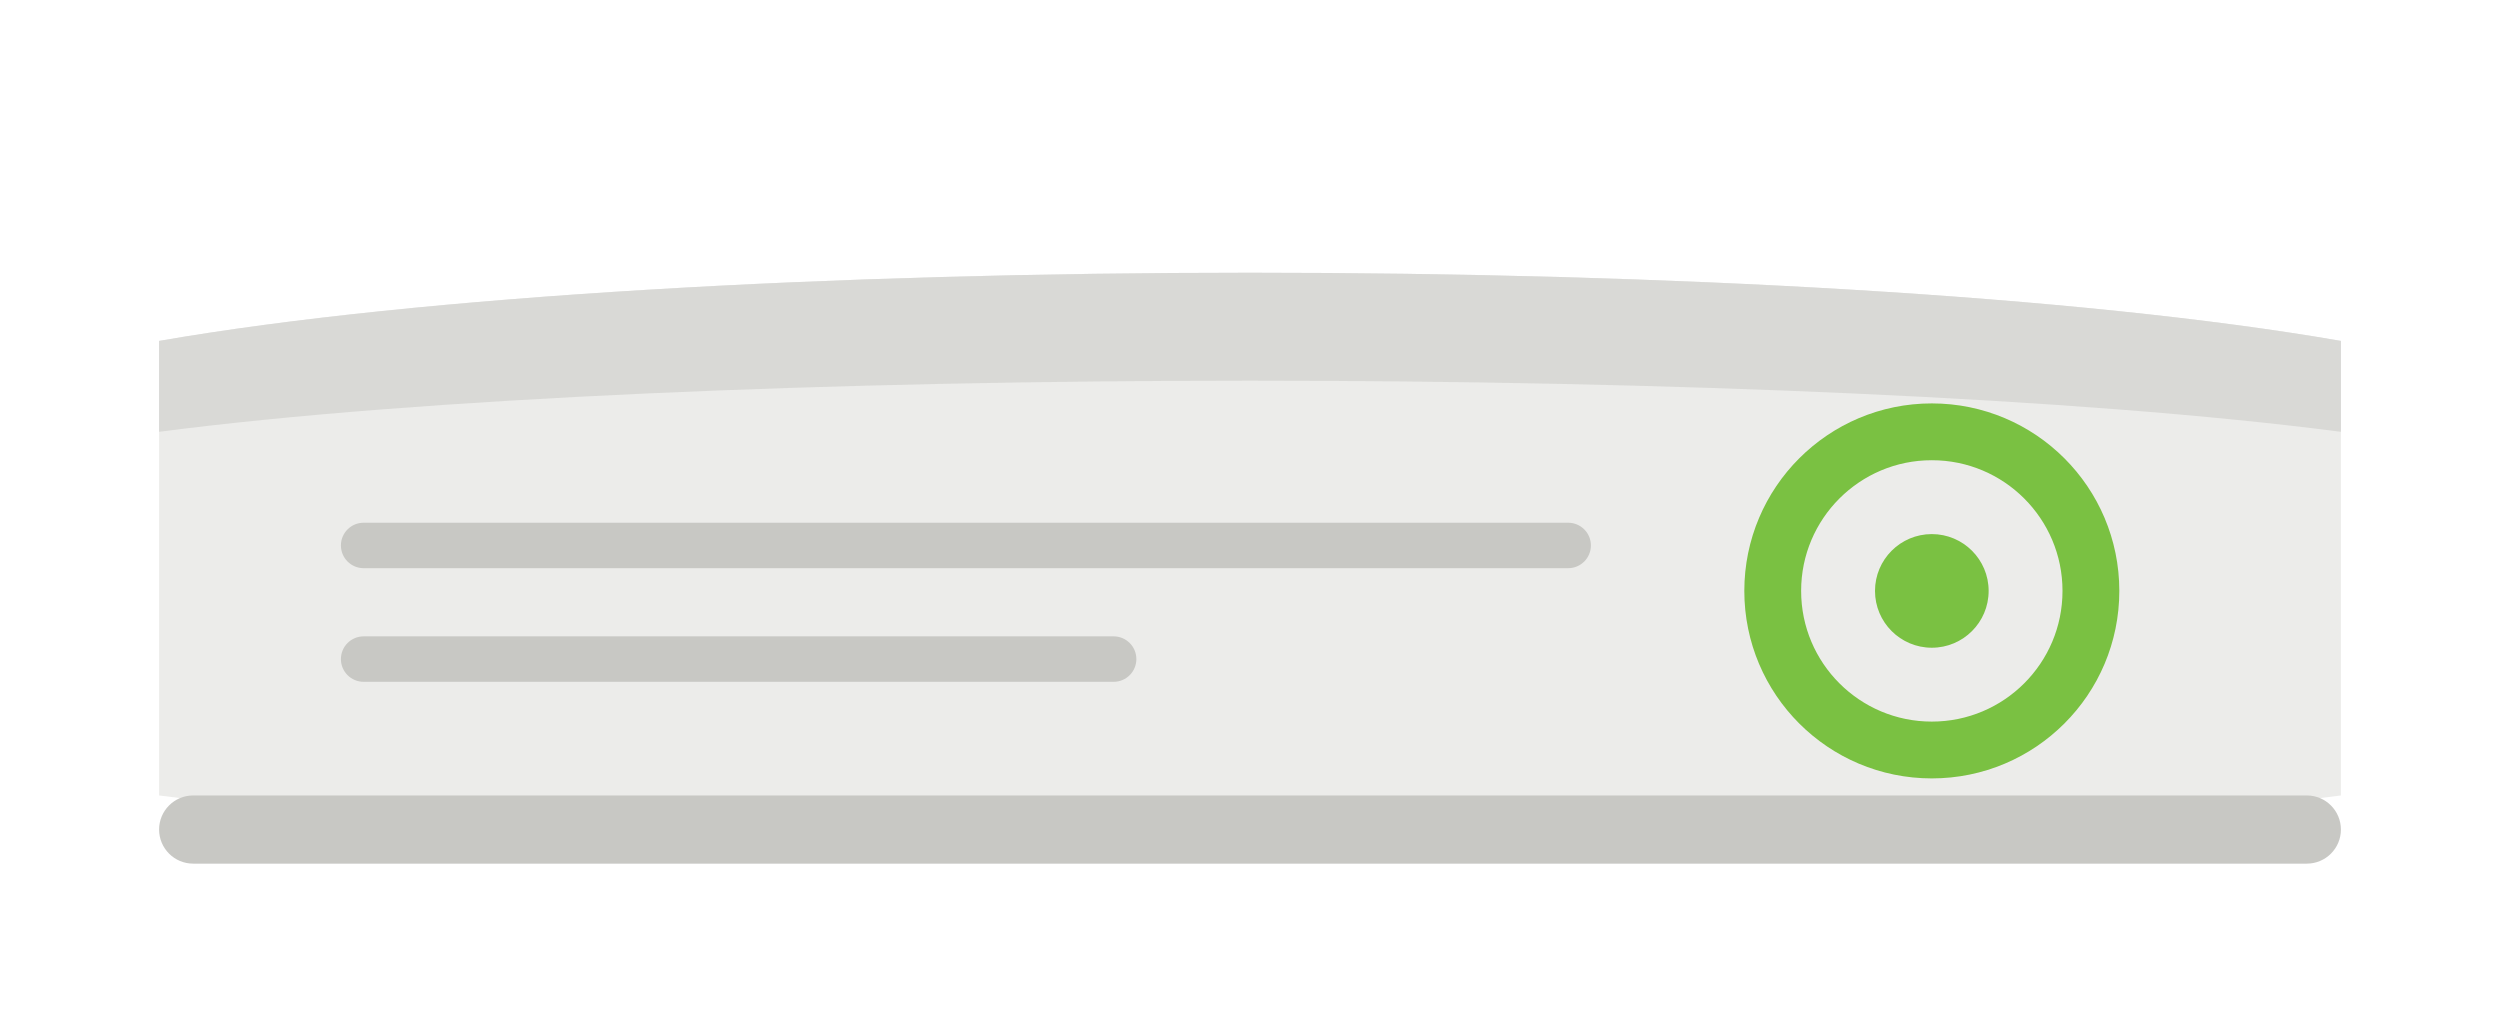
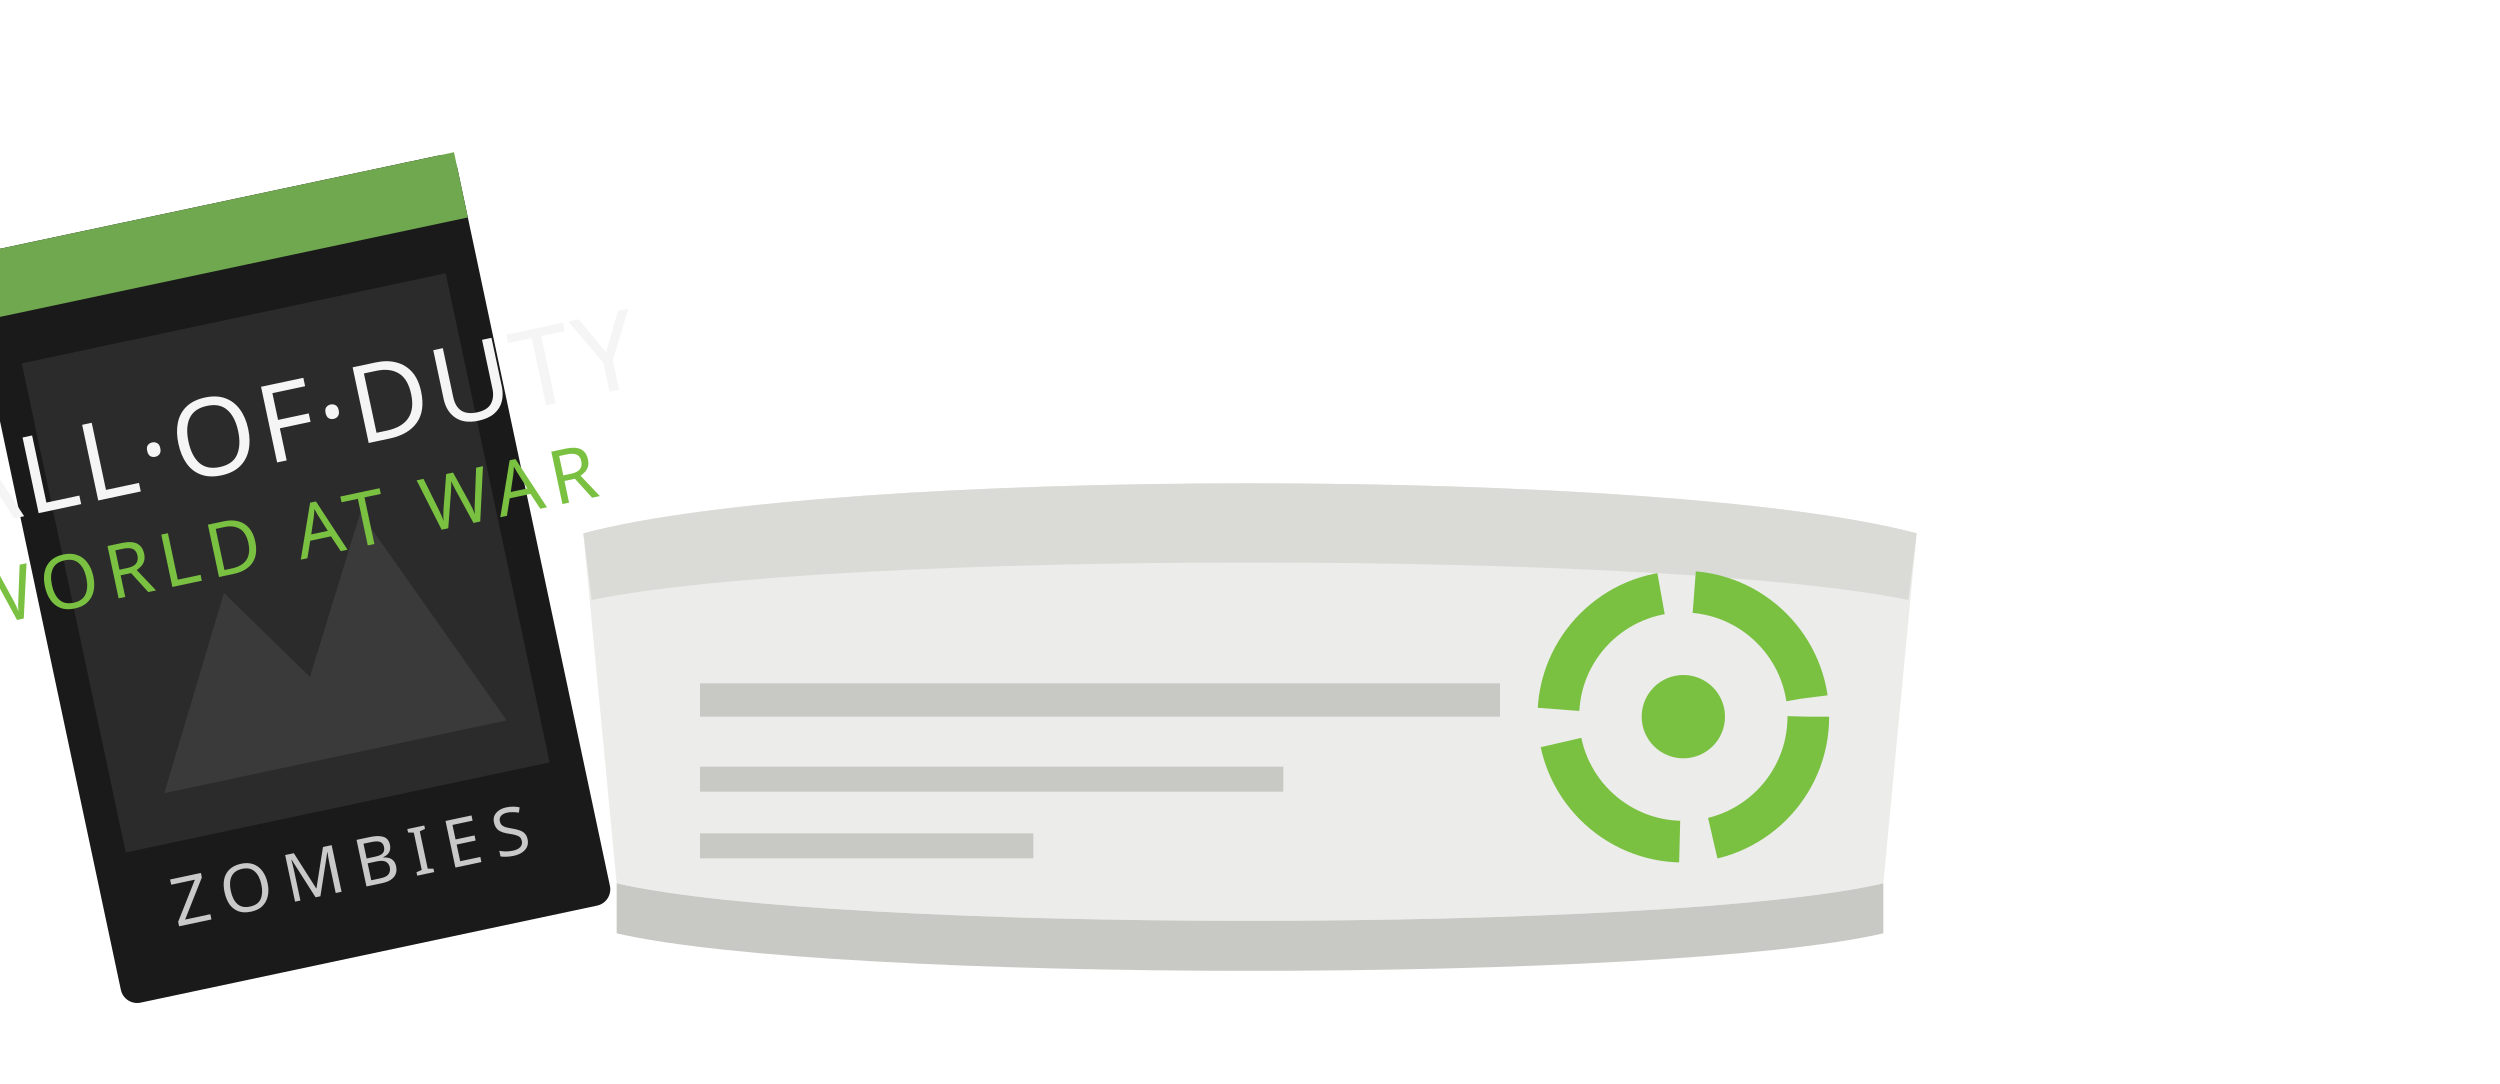
- <svg xmlns="http://www.w3.org/2000/svg" viewBox="0 0 220 90" fill="none" stroke="none">
-   <path d="M 14 30 C 60 22 160 22 206 30 L 206 70 C 160 76 60 76 14 70 Z" fill="#ECECEA" />
-   <path d="M 14 30 C 60 22 160 22 206 30 L 206 38 C 160 32 60 32 14 38 Z" fill="#D9D9D6" />
-   <rect x="30" y="46" width="110" height="4" rx="2" fill="#C8C8C4" />
-   <rect x="30" y="56" width="70" height="4" rx="2" fill="#C8C8C4" />
-   <g data-motion="pulse" style="animation-range: entry 0% exit 100%; transform-origin: 170px 52px">
-     <circle cx="170" cy="52" r="14" fill="none" stroke="#7AC142" stroke-width="5" />
-     <circle cx="170" cy="52" r="5" fill="#7AC142" />
+ <svg xmlns="http://www.w3.org/2000/svg" viewBox="0 0 300 130" fill="none" stroke="none">
+   <path d="M 70 64 C 100 56 200 56 230 64 L 226 106 C 200 112 100 112 74 106 Z" fill="#ECECEA" />
+   <path d="M 70 64 C 100 56 200 56 230 64 L 229 72 C 200 66 100 66 71 72 Z" fill="#DADAD7" />
+   <path d="M 84 82 h 96 v 4 h -96 Z M 84 92 h 70 v 3 h -70 Z" fill="#C8C8C4" />
+   <rect x="84" y="100" width="40" height="3" fill="#C8C8C4" />
+   <g data-motion="pulse" style="animation-range: entry 0% exit 100%">
+     <circle cx="202" cy="86" r="15" fill="none" stroke="#7AC142" stroke-width="5" stroke-dasharray="20 4" />
+     <circle cx="202" cy="86" r="5" fill="#7AC142" />
  </g>
-   <rect x="14" y="70" width="192" height="6" rx="3" fill="#C8C8C4" />
+   <path d="M 74 106 C 100 112 200 112 226 106 L 226 112 C 200 118 100 118 74 112 Z" fill="#C8C8C4" />
+   <g transform="rotate(-12 56 112)">
+     <rect x="14" y="20" width="60" height="92" rx="2" fill="#1A1A1A" />
+     <rect x="14" y="20" width="60" height="8" fill="#6FA84F" />
+     <rect x="18" y="34" width="52" height="60" fill="#2B2B2B" />
+     <path d="M 24 88 l 12 -22 l 8 12 l 10 -18 l 12 28 Z" fill="#3A3A3A" />
+     <text x="44" y="52" text-anchor="middle" font-family="'Bebas Neue', Impact, 'Arial Narrow', sans-serif" font-size="13" letter-spacing="0.5" fill="#F5F5F5">CALL·OF·DUTY</text>
+     <text x="44" y="64" text-anchor="middle" font-family="'Bebas Neue', Impact, 'Arial Narrow', sans-serif" font-size="9" letter-spacing="1" fill="#7AC142">WORLD AT WAR</text>
+     <text x="44" y="104" text-anchor="middle" font-family="'Bebas Neue', Impact, 'Arial Narrow', sans-serif" font-size="8" letter-spacing="1.5" fill="#C9C9C9">ZOMBIES</text>
+   </g>
</svg>
